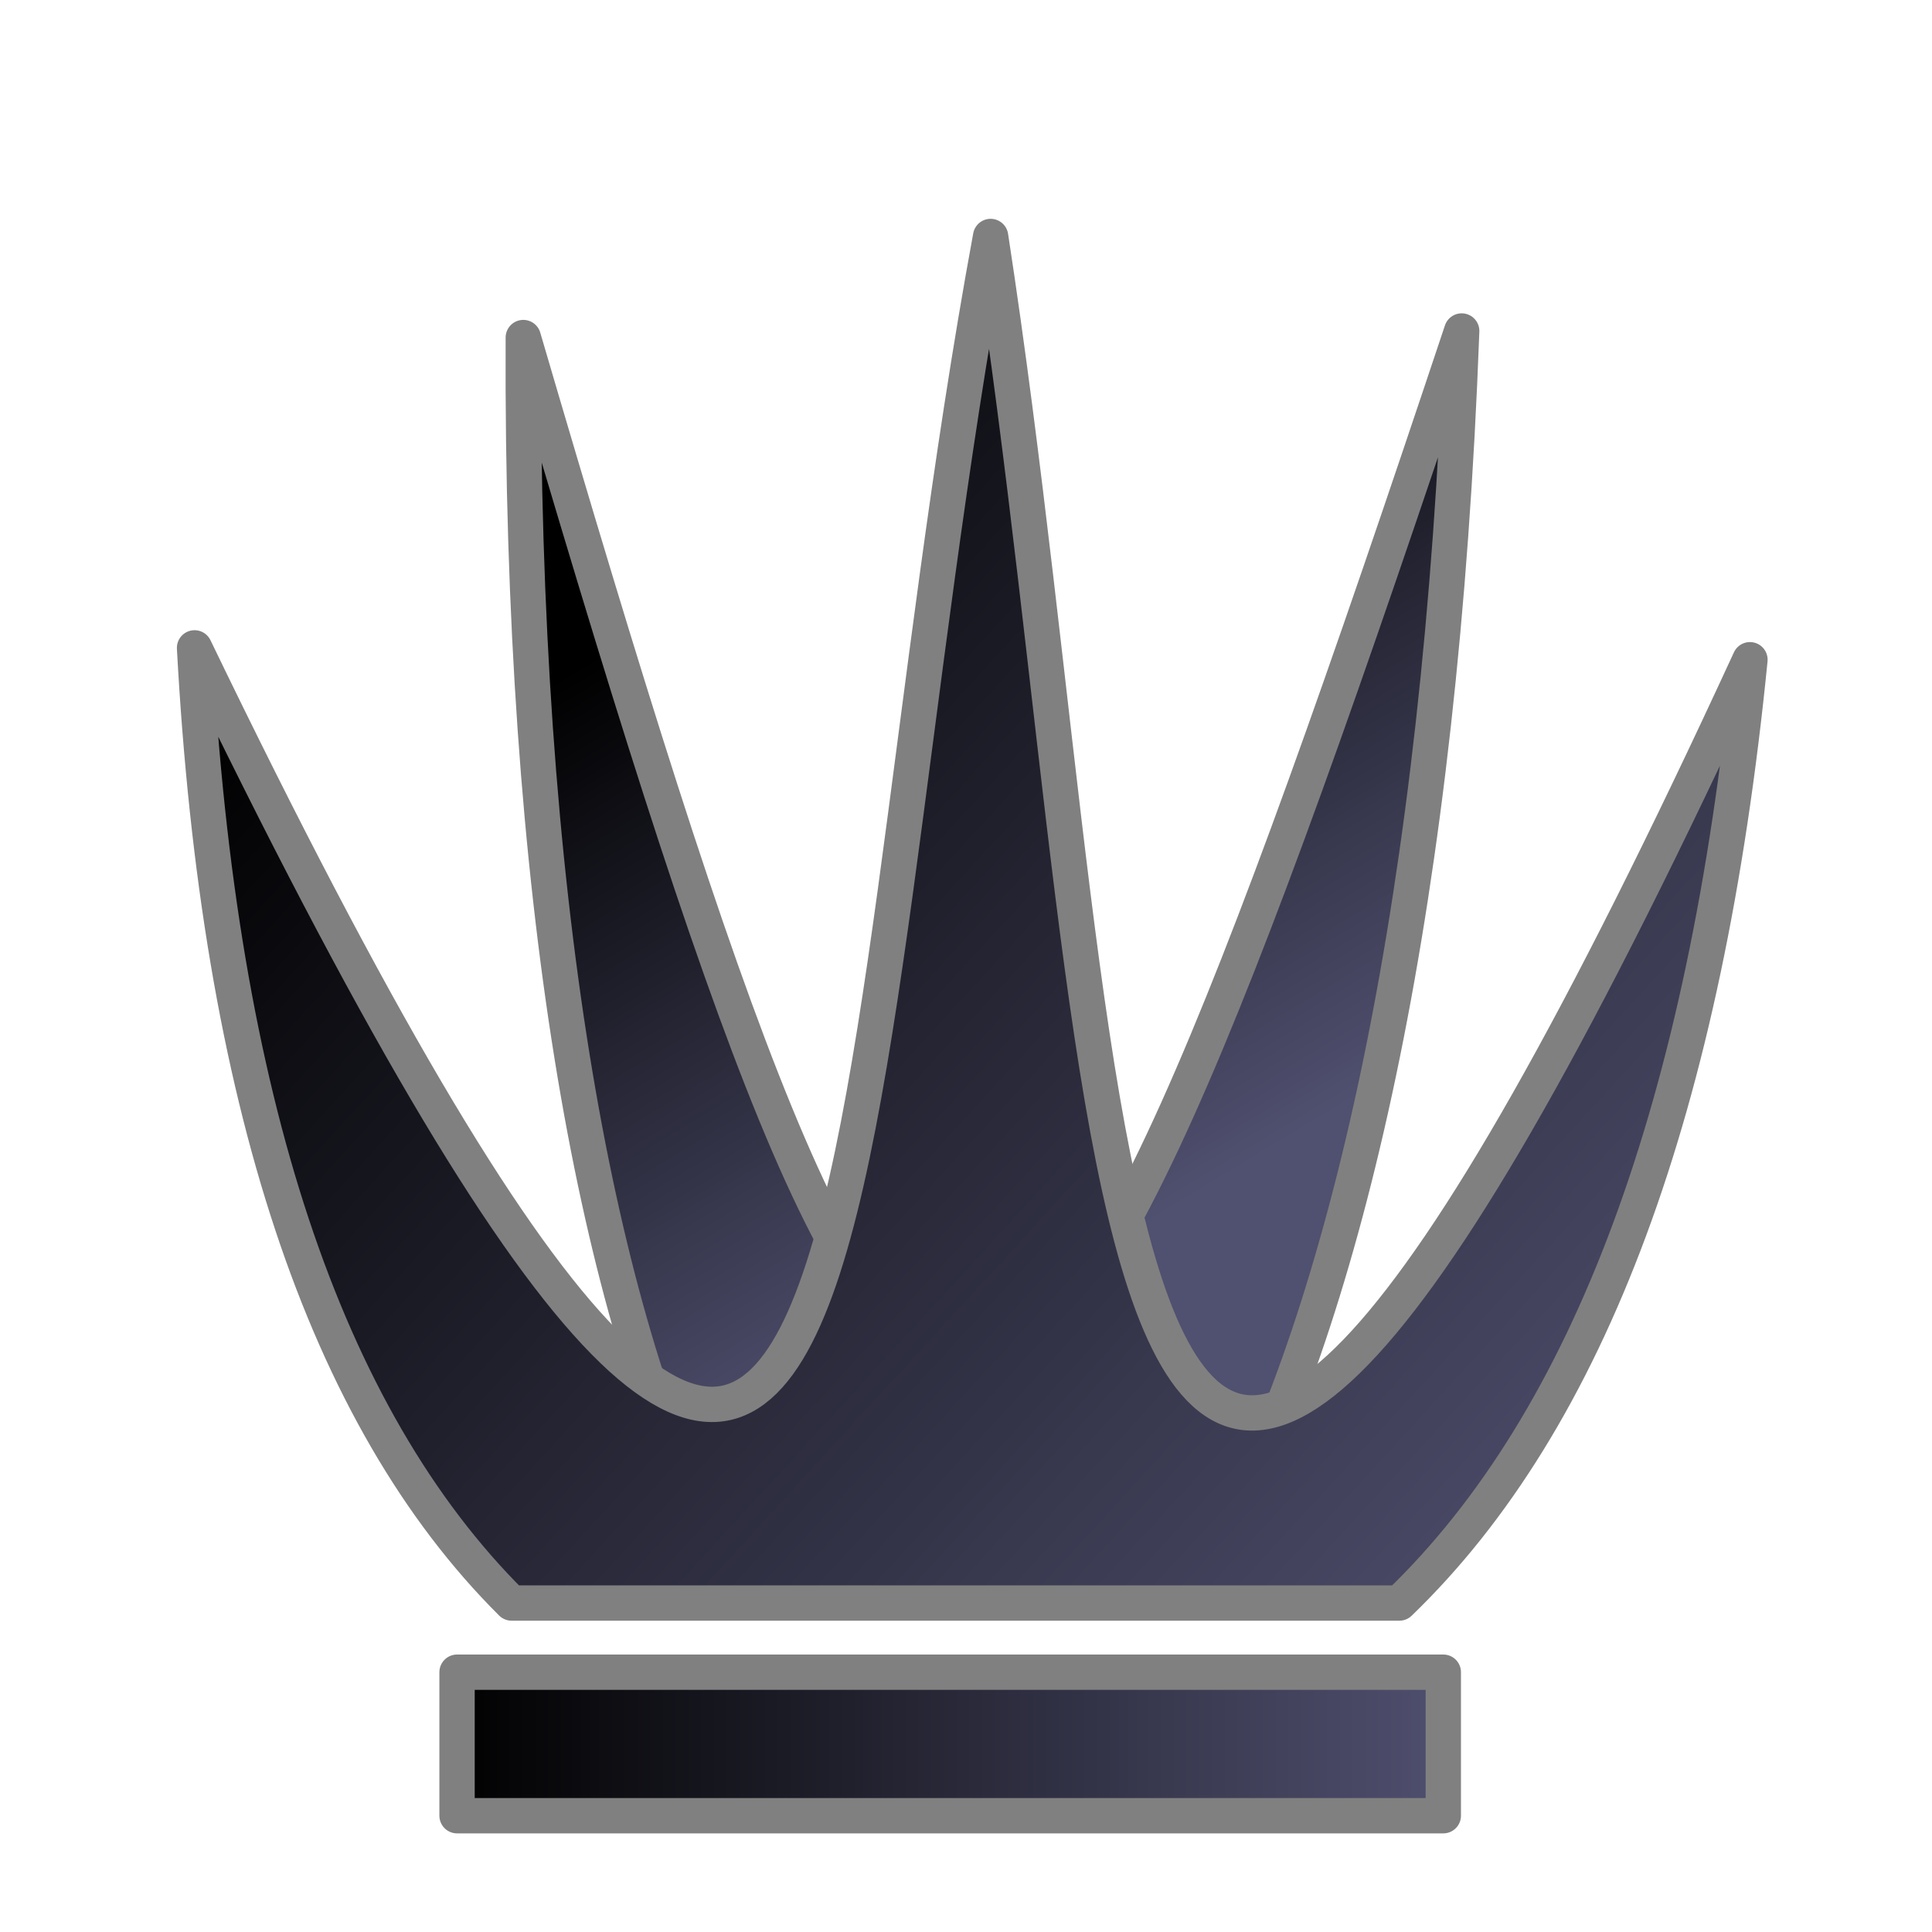
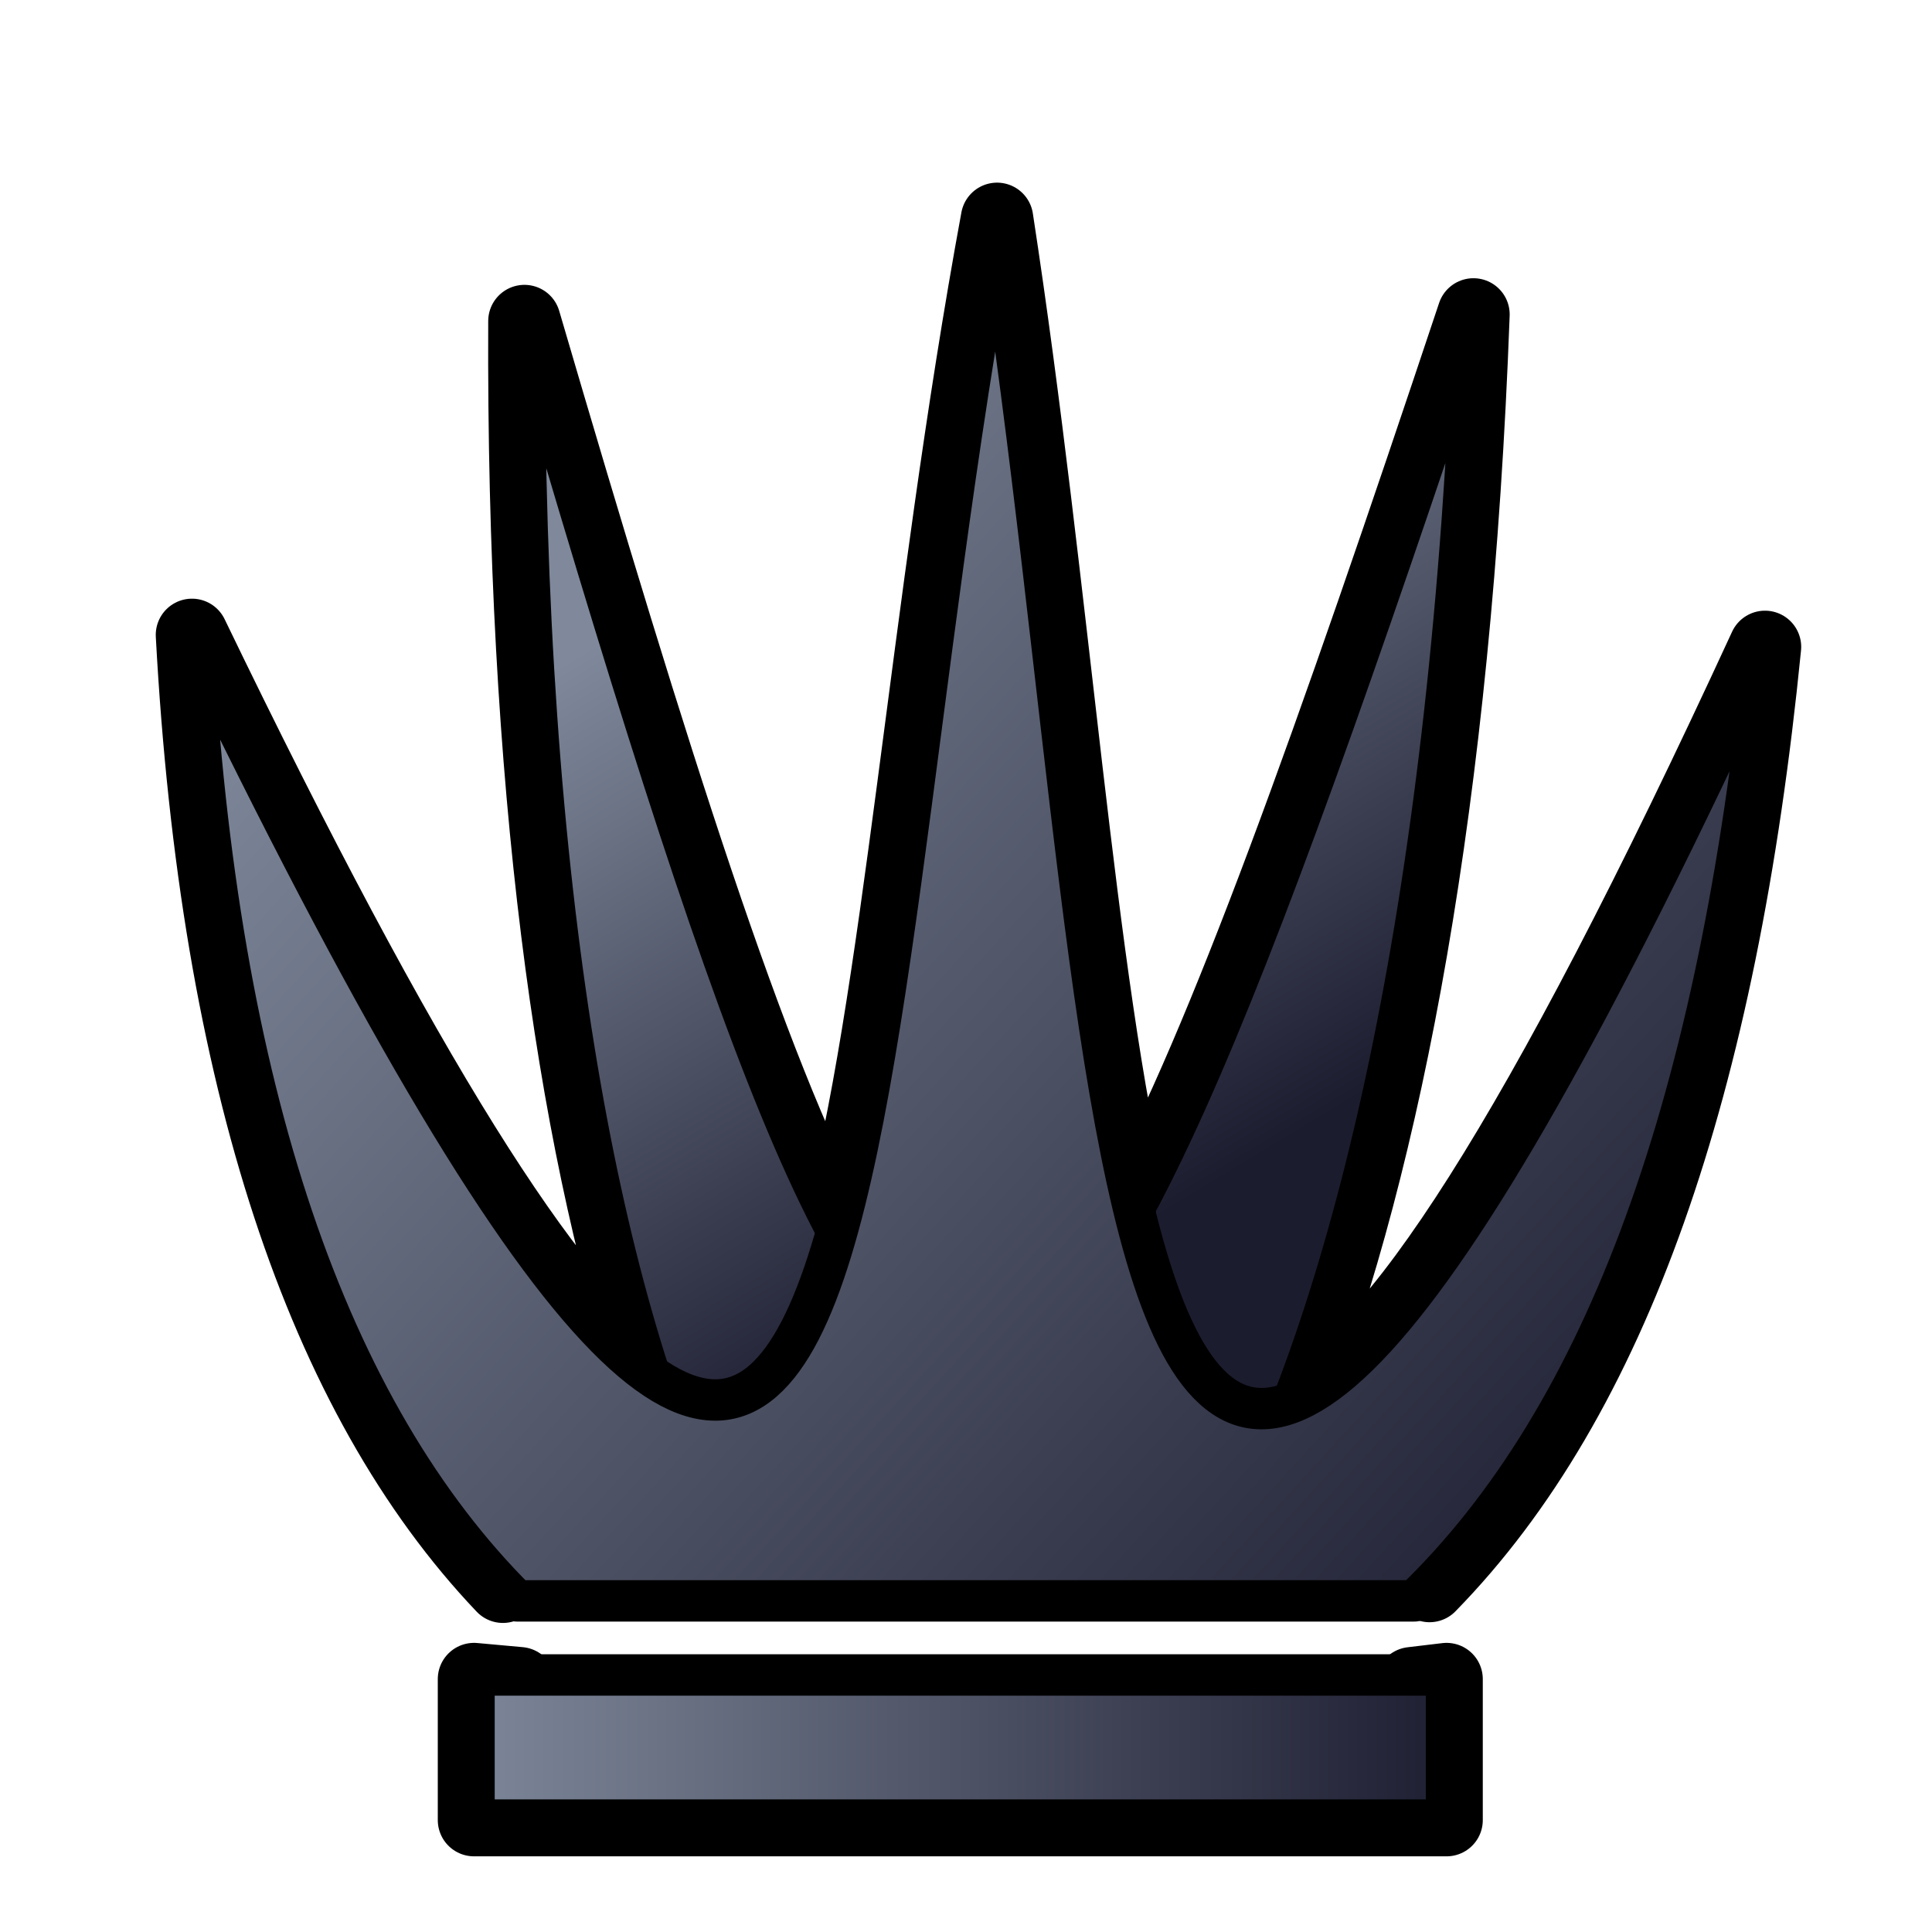
- <svg xmlns="http://www.w3.org/2000/svg" xmlns:xlink="http://www.w3.org/1999/xlink" height="200" width="200">
-   <linearGradient id="c" gradientUnits="userSpaceOnUse" x1="265.289" x2="306.667" xlink:href="#a" y1="65.627" y2="134.199" />
-   <linearGradient id="a">
-     <stop offset="0" />
-     <stop offset="1" stop-color="#505070" />
-   </linearGradient>
-   <linearGradient id="d" gradientUnits="userSpaceOnUse" x1="252.337" x2="353.143" xlink:href="#b" y1="96.104" y2="96.104" />
-   <linearGradient id="b">
-     <stop offset="0" stop-color="gray" />
-     <stop offset="1" stop-color="gray" />
-   </linearGradient>
-   <linearGradient id="e" gradientUnits="userSpaceOnUse" x1="238.121" x2="364.317" xlink:href="#a" y1="54.832" y2="170.642" />
-   <linearGradient id="f" gradientUnits="userSpaceOnUse" x1="218.312" x2="382.983" xlink:href="#b" y1="95.213" y2="95.213" />
-   <linearGradient id="g" gradientUnits="userSpaceOnUse" x1="245.486" x2="351.238" xlink:href="#a" y1="180.533" y2="180.533" />
-   <linearGradient id="h" gradientUnits="userSpaceOnUse" x1="245.486" x2="351.238" xlink:href="#b" y1="180.533" y2="180.533" />
-   <path d="M0 0h200v200H0z" fill="none" />
-   <g fill-rule="evenodd" stroke-linecap="round" stroke-linejoin="round" stroke-width="3.657">
-     <path d="M351.314 34.264c-47.858 143.4-55.253 143.666-97.143.679-.257 58.271 7.492 99.26 18.722 123h54.414c12.307-23.851 21.84-65.093 24.007-123.679z" fill="url(#c)" stroke="url(#d)" transform="translate(-200)" />
-     <path d="M302.548 24.48c-17.368 94.112-8.847 194.983-82.408 42.587 2.518 46.593 13.445 79.606 32.822 98.878h91.9c19.744-19.032 31.71-51.533 36.293-97.65-70.249 152.429-64.15 50.384-78.607-43.814z" fill="url(#e)" stroke="url(#f)" transform="translate(-200)" />
-     <path d="M247.314 173.105H349.41v14.857H247.314z" fill="url(#g)" stroke="url(#h)" transform="translate(-200)" />
-   </g>
+ <svg xmlns="http://www.w3.org/2000/svg" xmlns:xlink="http://www.w3.org/1999/xlink" id="queen" width="700pt" height="700pt" version="1.0" viewBox="0 0 933.333 933.333">
+   <style id="style-base">.base{fill-opacity:1;fill-rule:evenodd;stroke-miterlimit:4;stroke-dasharray:none;stroke-linecap:round;stroke-linejoin:round;stroke-opacity:1}.stroke-medium{stroke-width:20}.stroke-color{stroke:#000}</style>
+   <defs id="defs36222">
+     <linearGradient id="fillGradient">
+       <stop id="stop0" offset="0" style="stop-color:#7f899b;stop-opacity:1" />
+       <stop id="stop1" offset="1" style="stop-color:#1c1c2f;stop-opacity:1" />
+     </linearGradient>
+     <linearGradient xlink:href="#fillGradient" id="bottom-gradient" x1="199" x2="661.667" y1="789.833" y2="789.833" gradientTransform="matrix(1.07873 0 0 1.07873 -.308 -7.803)" gradientUnits="userSpaceOnUse" />
+     <linearGradient xlink:href="#fillGradient" id="front-hair-gradient" x1="166.781" x2="718.885" y1="239.891" y2="746.557" gradientTransform="matrix(1.07873 0 0 1.07873 -2.308 -9.803)" gradientUnits="userSpaceOnUse" />
+     <linearGradient xlink:href="#fillGradient" id="back-hair-gradient" x1="285.639" x2="466.667" y1="287.12" y2="587.12" gradientTransform="matrix(1.07873 0 0 1.07873 -2.308 -9.803)" gradientUnits="userSpaceOnUse" />
+   </defs>
+   <path id="boundary" d="M690.605 766.18c88.769-90.71 140.98-241.722 162.04-453.666-110.451 239.661-180.878 345.902-228.256 364.75 45.241-116.612 78.78-291.617 87.425-525.358-69.294 207.629-120.577 351.382-164.138 431.832-26.514-109.699-38.22-296.9-66.014-478.004-34.791 188.524-47.636 382.449-77.369 488.623-41.408-77.705-87.892-224.036-150.941-439.25-.989 223.42 22.967 393.006 60.406 508.846-48.155-34.212-117.283-142.337-221.014-357.238 11.588 214.478 62.838 367.984 150.213 459.816m8.033 46.627-22-2v68.117h469.834v-68.117l-16.786 2" class="base stroke-color" style="fill:none;stroke-width:35" />
+   <path id="back-hair" d="M711.814 151.906c-225.866 676.77-260.764 678.027-458.462 3.202-1.216 275.009 35.357 468.451 88.355 580.494h256.806c58.083-112.565 103.074-307.205 113.301-583.696Z" class="base stroke-color stroke-medium" style="fill:url(#back-hair-gradient)" />
+   <path id="front-hair" d="M481.662 105.734c-81.968 444.154-41.752 920.212-388.918 200.981 11.881 219.895 65.45 375.697 156.9 466.654h433.718c93.18-89.82 147.656-243.21 169.283-460.855-331.536 719.381-302.754 237.784-370.983-206.78Z" class="base stroke-color stroke-medium" style="fill:url(#front-hair-gradient)" />
+   <path id="bottom" d="M228.99 809.158h469.835v70.118H228.99z" class="base stroke-color stroke-medium" style="fill:url(#bottom-gradient)" />
</svg>
